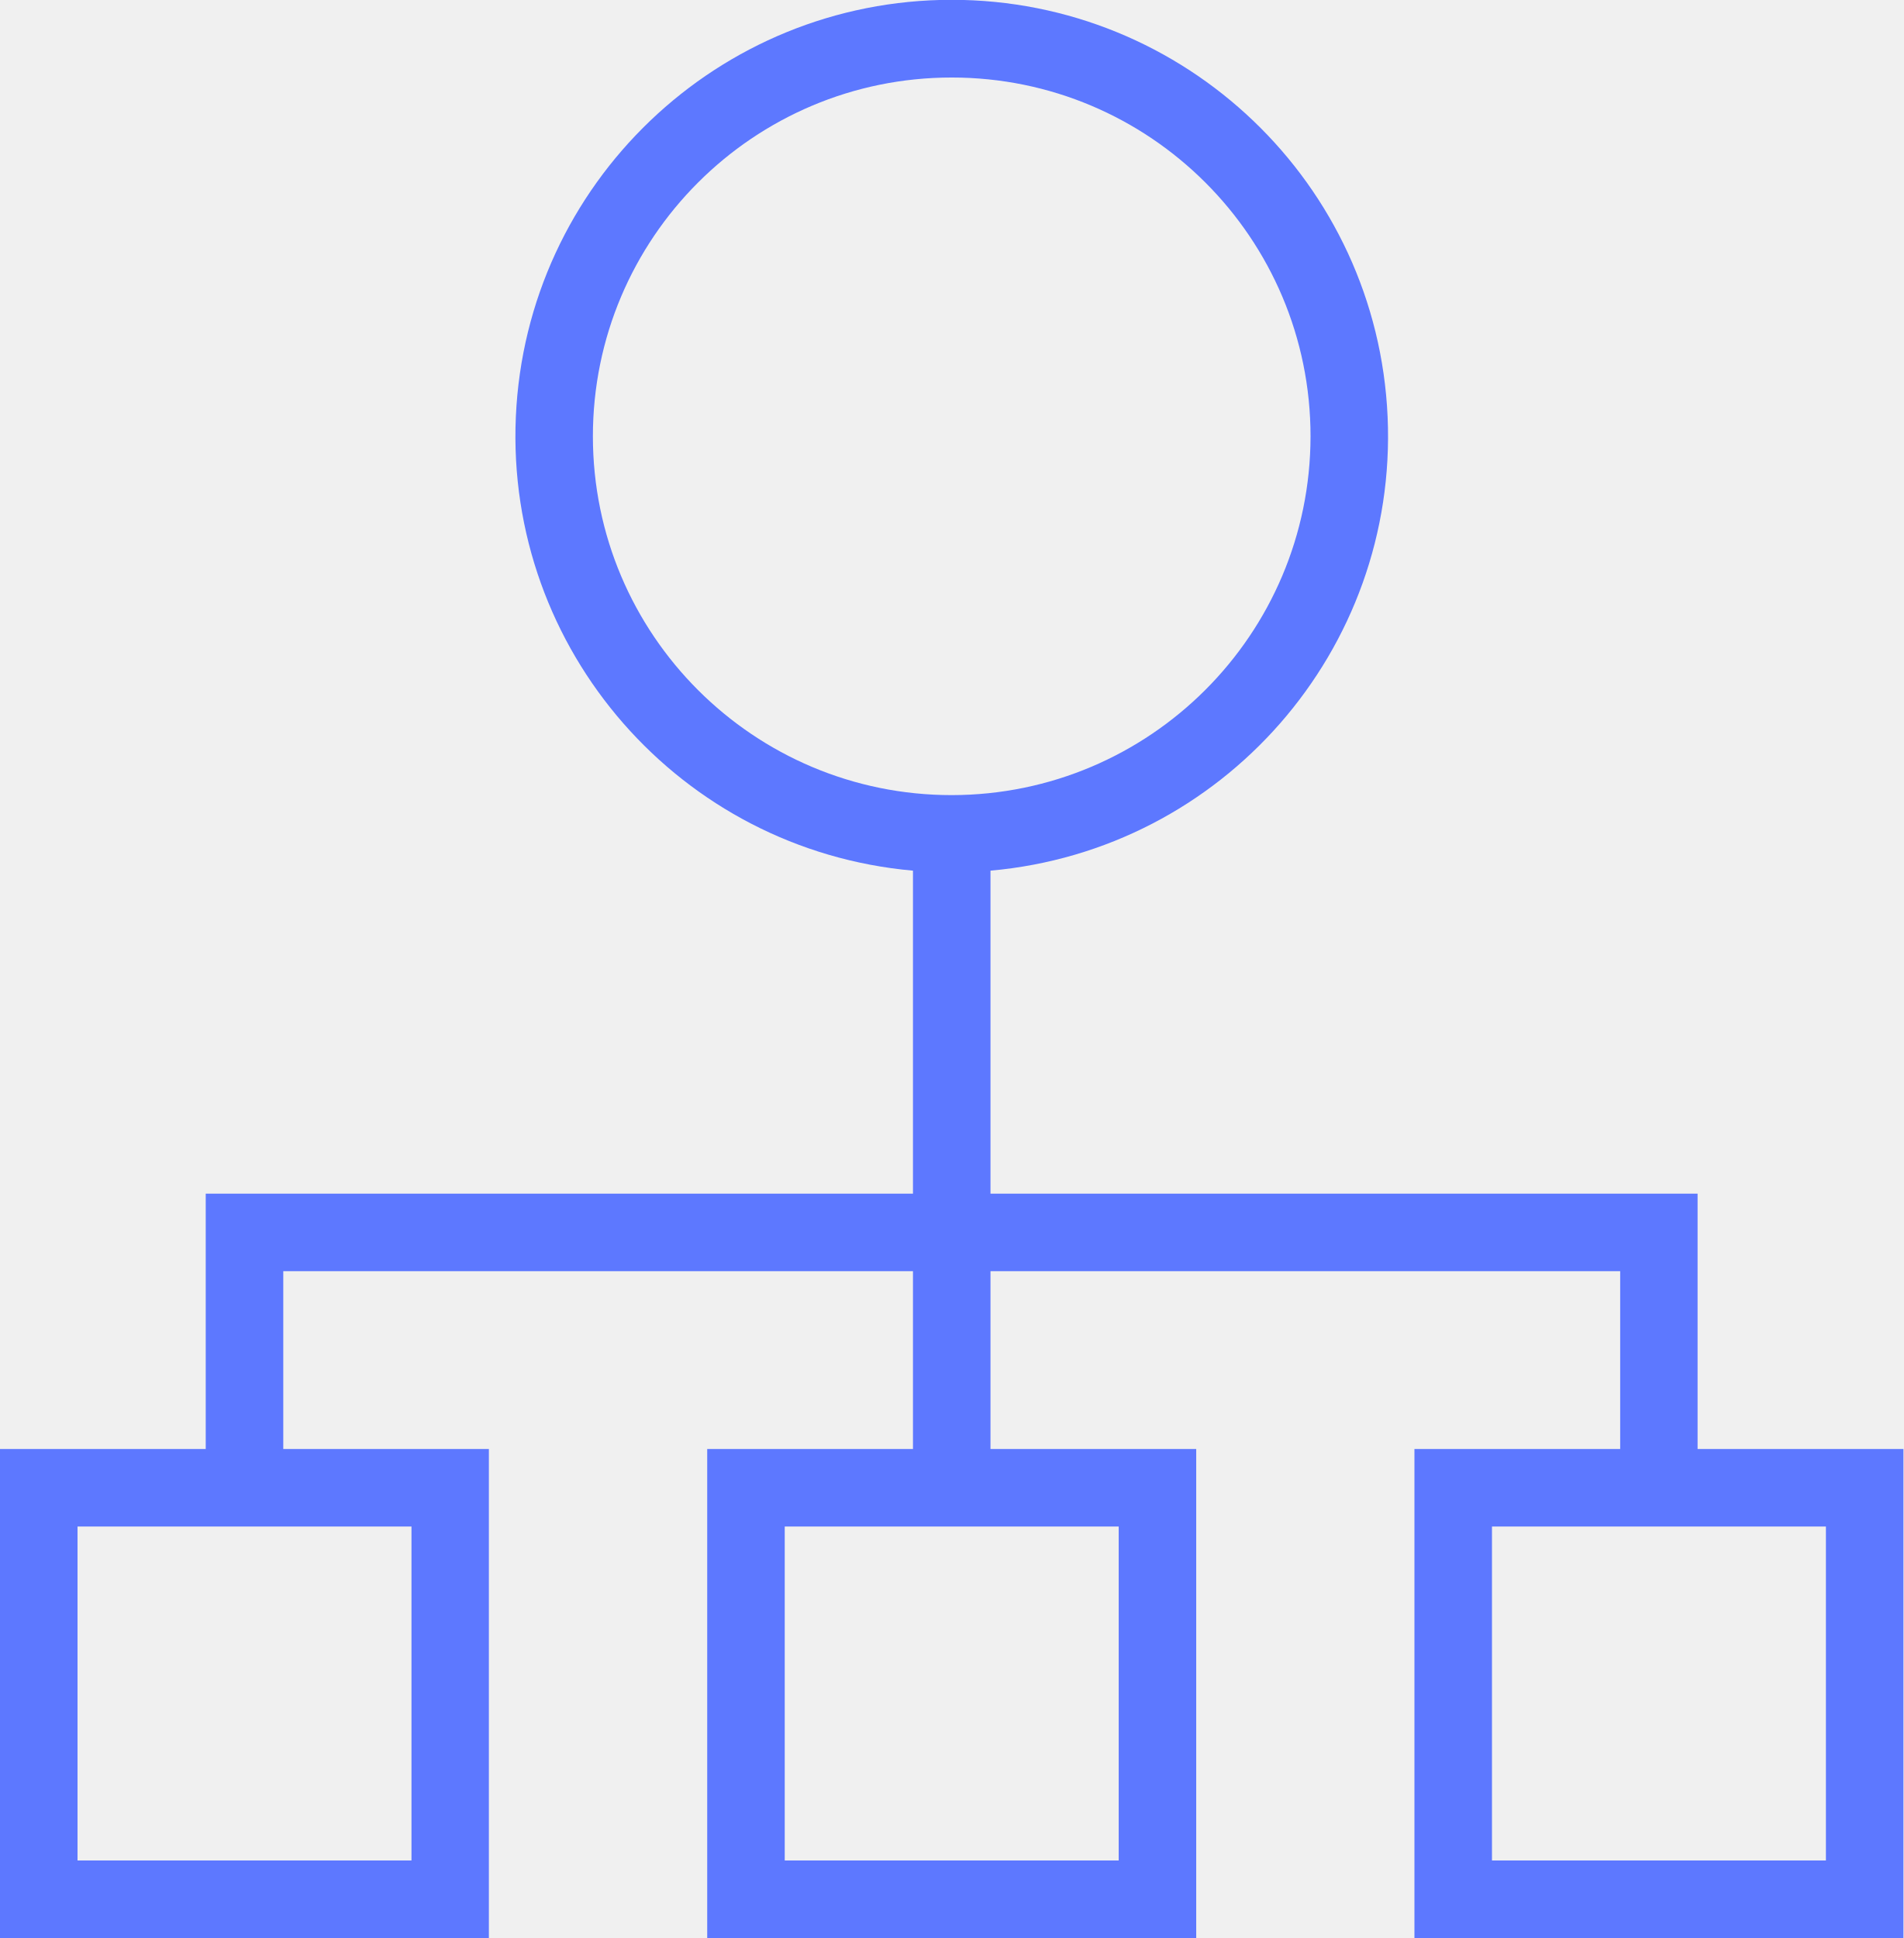
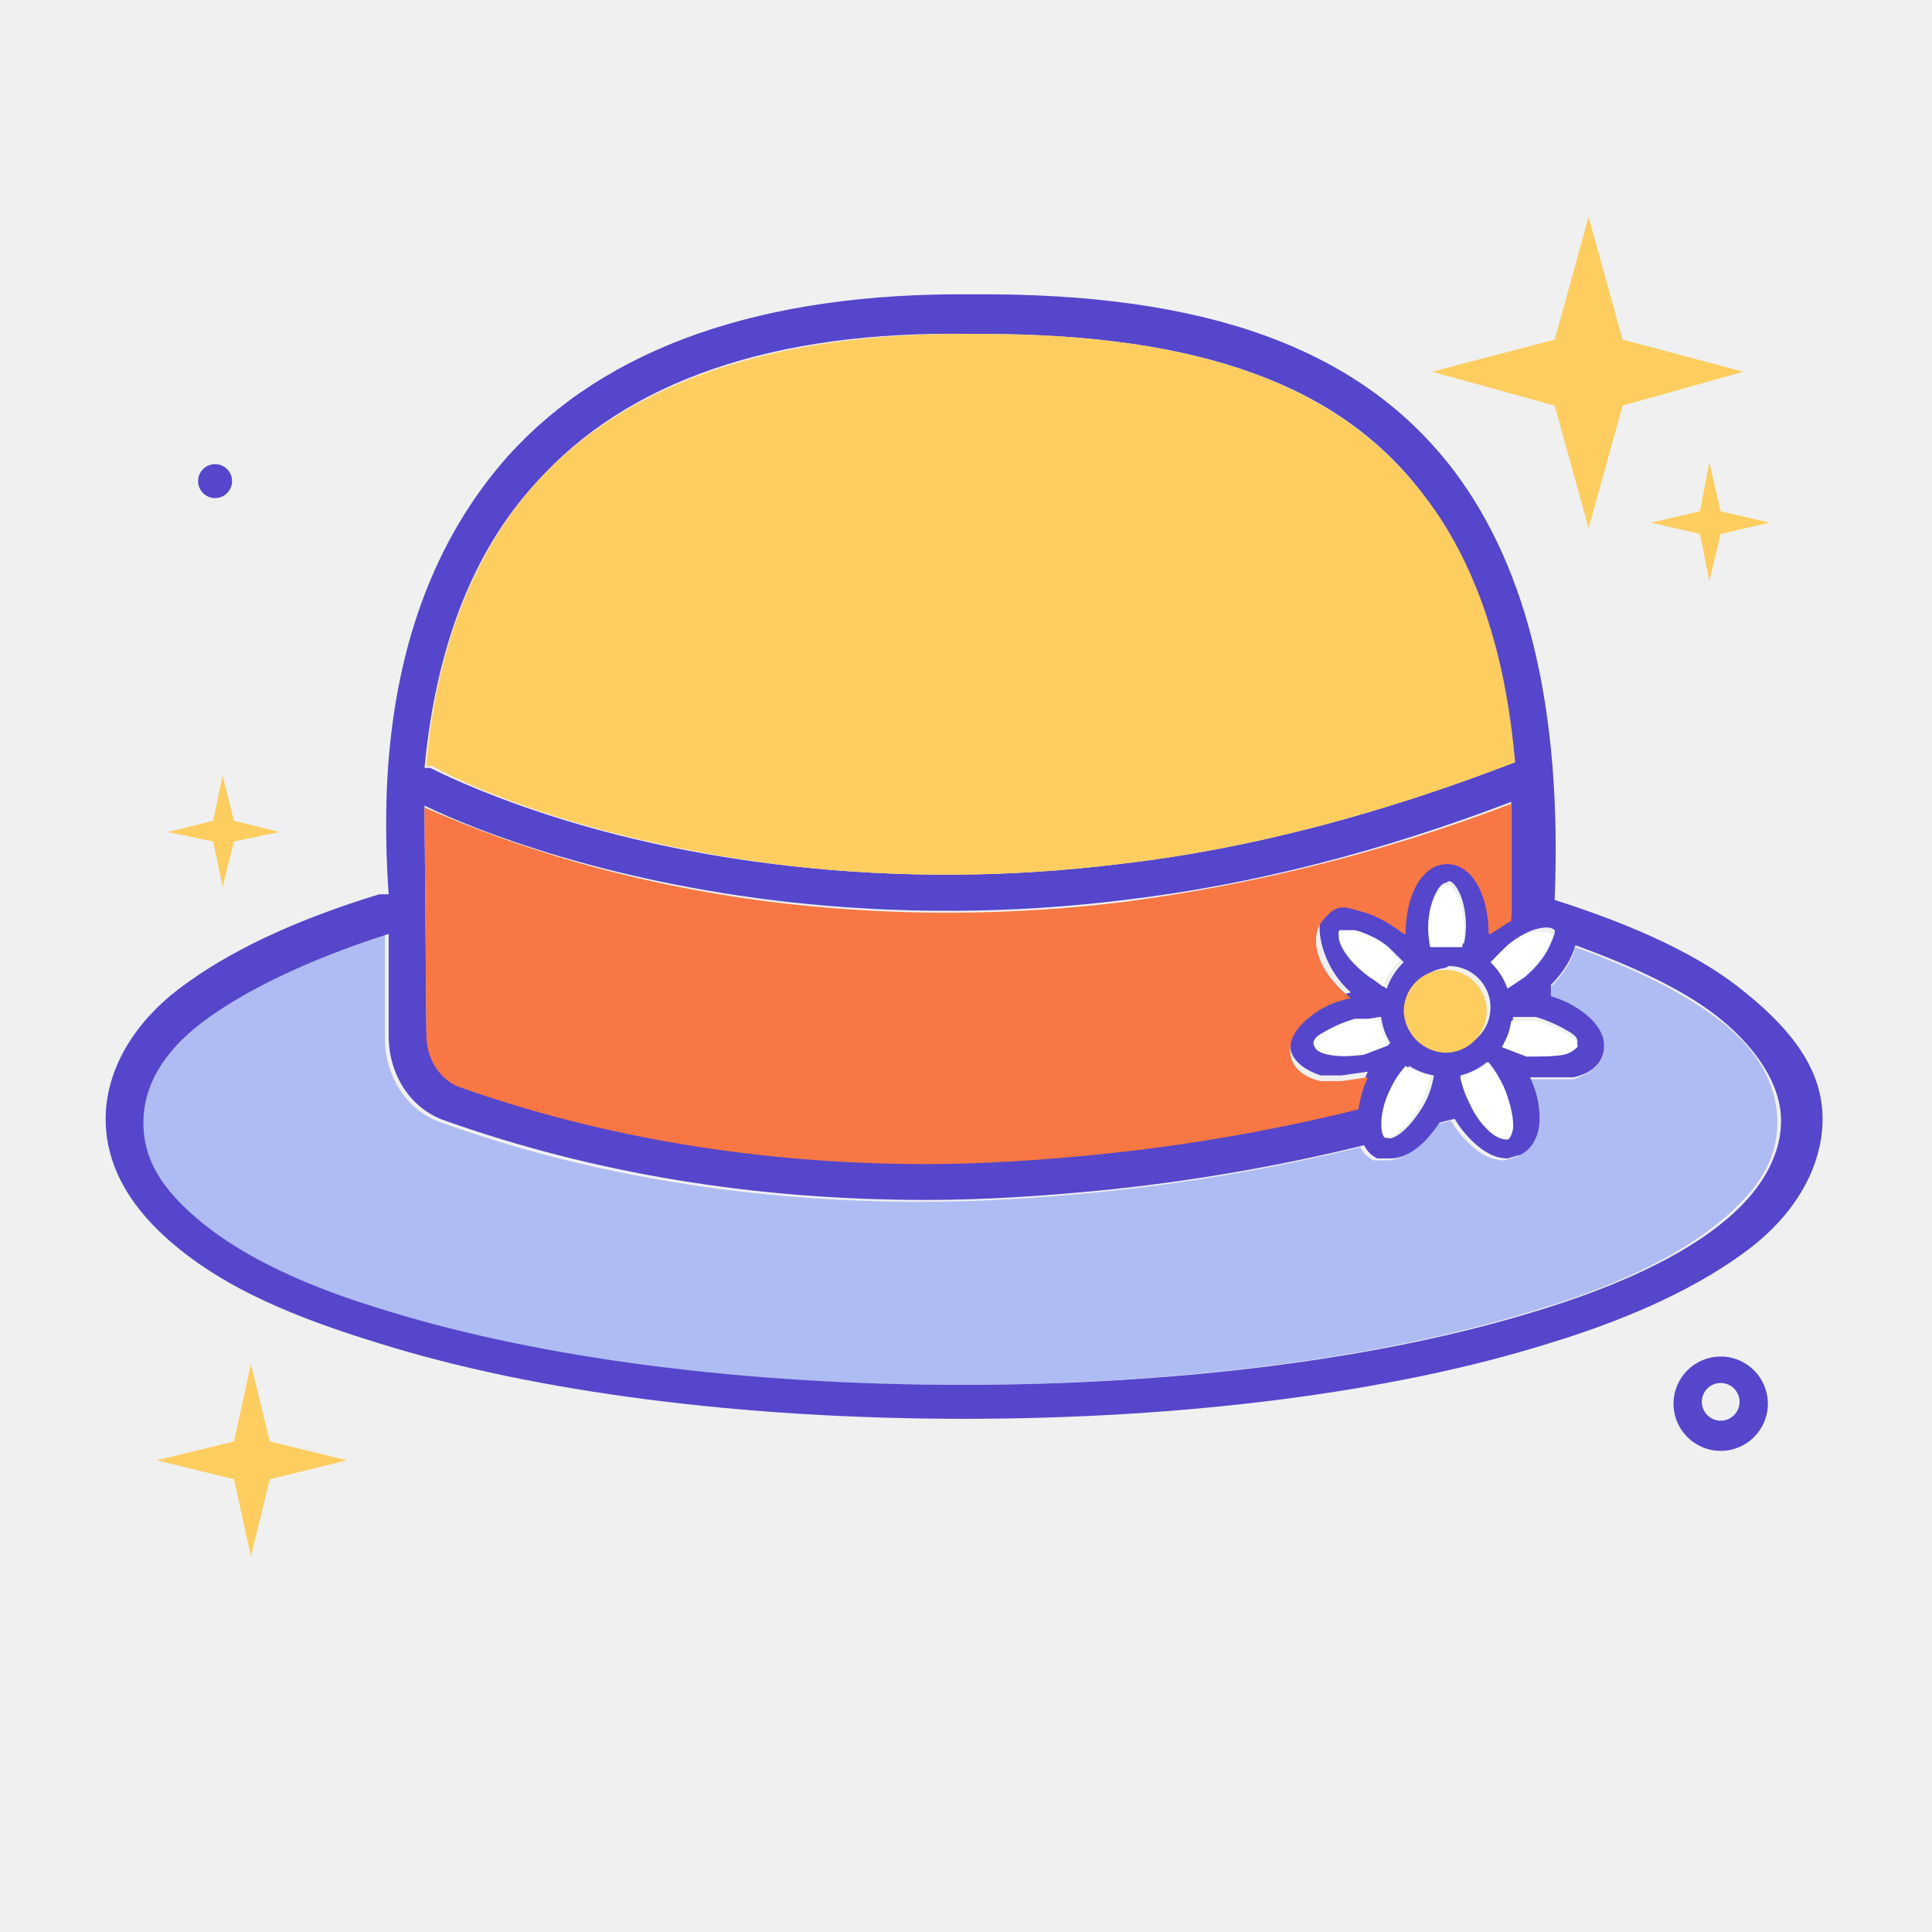
- <svg xmlns="http://www.w3.org/2000/svg" width="62.786" height="63.93" viewBox="0 0 62.786 63.93">
-   <g id="_101-hierarchical-structure_1_" data-name="101-hierarchical-structure (1)" transform="translate(-4.404)">
-     <g id="Group_1235" data-name="Group 1235" transform="translate(4.404)">
-       <path id="Path_1442" data-name="Path 1442" d="M60.4,47.8V39.376H37.076V28.721a14.392,14.392,0,1,0-2.557,0V39.376H11.19V47.8H4.4V63.93h16.13V47.8H13.748V41.933H34.519V47.8H27.732V63.93h16.13V47.8H37.076V41.933H57.847V47.8H51.06V63.93H67.19V47.8ZM17.977,50.357V61.373H6.961V50.357Zm23.328,0V61.373H30.289V50.357ZM35.8,26.229A11.836,11.836,0,1,1,47.633,14.393,11.849,11.849,0,0,1,35.8,26.229ZM64.633,61.373H53.618V50.357H64.633Z" transform="translate(-4.404)" fill="#5d78ff" />
-     </g>
-   </g>
+ <svg xmlns="http://www.w3.org/2000/svg" width="800px" height="800px" viewBox="0 0 1024 1024" class="icon" version="1.1">
+   <path d="M824 215l-65-18 65-17 18-65 18 65 64 17-64 18-18 65-18-65zM124 784l-41-10 41-10 9-41 10 41 41 10-41 10-10 41-9-41z" fill="#FDCD60" />
+   <path d="M901 283l-26-6 26-6 5-26 6 26 26 6-26 6-6 25-5-25zM113 446l-24-5 24-6 5-24 6 24 24 6-24 5-6 24-5-24z" fill="#FDCD60" />
+   <path d="M114 255m-9 0a9 9 0 1 0 18 0 9 9 0 1 0-18 0Z" fill="#5546CB" />
+   <path d="M912 769a25 25 0 1 1 25-25 25 25 0 0 1-25 25z m0-36a10 10 0 1 0 10 10 10 10 0 0 0-10-10z" fill="#5546CB" />
+   <path d="M913 542c-19-15-45-28-78-40-2 7-6 14-13 21v6a54 54 0 0 1 19 10c7 6 10 13 9 19s-7 11-16 14h-25c3 8 5 16 5 22s-4 16-10 19l-7 2c-5 0-10-2-15-6a55 55 0 0 1-13-15l-8 2c-7 12-17 19-26 19h-7a15 15 0 0 1-7-7 1000 1000 0 0 1-140 24c-31 3-62 5-92 5-91 0-177-14-255-42-18-6-30-24-30-45v-55c-43 13-77 29-99 47s-31 34-31 53 10 37 31 53 56 34 99 47c81 25 189 39 304 39s223-14 304-39c44-13 77-29 99-47s31-34 31-53-9-37-29-53z" fill="#AFBCF3" />
+   <path d="M925 526c-23-19-57-35-101-49 4-100-14-175-53-227-49-65-131-95-256-94-111-1-194 28-246 86-39 44-61 103-64 177a514 514 0 0 0 1 55h-5c-46 14-81 31-106 50s-39 44-39 69 13 48 39 69 60 36 106 50c83 26 193 40 310 40s227-14 310-40c46-14 81-31 106-50s39-44 39-69-15-46-41-67z m-115 32l-13-5a35 35 0 0 0 5-14h12c7 2 13 5 18 8s4 5 4 6-2 3-7 4-12 3-19 1z m-8 37c0 5-1 7-3 8s-4 0-8-3-9-9-12-16a52 52 0 0 1-5-14 35 35 0 0 0 14-7h1a54 54 0 0 1 7 11c4 8 5 15 5 21z m-66 8c-3-1-4-12 3-26a49 49 0 0 1 8-12 35 35 0 0 0 13 5 48 48 0 0 1-5 15c-8 14-17 20-20 18z m-5-64h1a35 35 0 0 0 5 14l-13 5c-7 2-14 2-19 1s-6-3-7-4 1-4 4-6 11-6 18-8z m-19-45h8c5 1 12 4 17 9l7 7a36 36 0 0 0-9 14l-9-6c-14-10-18-21-16-23z m56-27c3 0 9 9 9 24a53 53 0 0 1-1 9h-18a53 53 0 0 1-1-9c0-13 6-23 9-23z m0 45a22 22 0 1 1-22 22 23 23 0 0 1 20-21z m42 4l-9 6a36 36 0 0 0-9-14l7-7c6-5 12-8 17-9s7 0 8 1-4 15-16 24zM284 256c48-54 126-81 231-79h5c116 0 191 27 235 86 27 35 42 82 48 141-70 27-140 46-210 54a746 746 0 0 1-174 1c-100-11-167-40-191-52h-3c6-63 25-114 59-151z m-59 171c29 14 96 40 192 51a766 766 0 0 0 179-1c68-8 137-26 205-52v60l-11 7h-1c0-21-9-37-22-37s-22 16-22 37h-1c-7-6-15-10-23-12s-16 0-20 5-1 27 15 41c-9 2-17 6-23 11s-10 13-9 19 7 11 16 14h11l14-2a62 62 0 0 0-5 17 980 980 0 0 1-139 24c-30 3-61 5-90 5-88 0-172-14-248-41-10-3-16-14-17-27z m688 221c-22 18-56 34-99 47-81 25-189 39-304 39s-223-14-304-39c-44-13-77-29-99-47s-31-34-31-53 10-37 31-53 55-33 99-47v54c0 21 12 39 30 45 79 28 164 42 255 42 30 0 61-2 92-5a1000 1000 0 0 0 140-24 15 15 0 0 0 7 7h7c9 0 18-7 26-19l8-2a55 55 0 0 0 13 15c5 4 10 6 15 6l7-2c6-3 10-10 10-19s-2-15-5-22h23c9-2 15-7 16-14s-2-13-9-19a54 54 0 0 0-19-10v-6c7-7 11-14 13-21 33 12 60 25 78 40s31 34 31 53-11 38-31 54z" fill="#5546CB" />
+   <path d="M419 459a746 746 0 0 0 174-1c70-8 140-27 210-54-5-59-21-106-48-141-45-59-119-86-235-86h-5c-105-1-183 26-231 79-33 37-53 88-58 150h3c23 13 90 41 190 53z" fill="#FDCD60" />
+   <path d="M226 549c0 12 7 23 17 27 76 27 160 41 248 41 29 0 60-2 90-5a980 980 0 0 0 139-24 62 62 0 0 1 5-17l-14 2h-11c-9-2-15-7-16-14s2-13 9-19 14-9 23-11c-17-13-23-31-15-41s12-7 20-5 15 6 23 12h1c0-21 9-37 22-37s22 16 22 37h1l11-7v-62c-68 26-137 43-205 52a766 766 0 0 1-179 1c-96-11-162-38-192-51z" fill="#F97744" />
+   <path d="M733 523a36 36 0 0 1 9-14l-7-7c-6-5-12-8-17-9h-8c-2 2 2 13 13 22zM697 555c0 1 2 3 7 4s12 1 19 0l13-5a35 35 0 0 1-5-14h-13c-7 2-13 5-18 8s-4 6-3 7zM758 570a35 35 0 0 1-13-5 49 49 0 0 0-8 12c-7 14-5 25-3 26s12-4 19-18a48 48 0 0 0 5-15zM789 564h-1a35 35 0 0 1-14 7 52 52 0 0 0 5 14c3 7 8 13 12 16s7 3 8 3 3-3 3-8-2-13-5-20a54 54 0 0 0-8-12zM829 559c4-1 6-3 7-4s-1-4-4-6-11-6-18-8h-13a35 35 0 0 1-5 14l13 5c8 0 15 0 20-1zM822 495c-1-1-3-1-8-1s-12 4-17 9l-7 7a36 36 0 0 1 9 14l9-6c12-10 16-21 14-23zM757 493a53 53 0 0 0 1 9h17a53 53 0 0 0 1-9c0-15-6-24-9-24s-10 9-10 24z" fill="#FFFFFF" />
+   <path d="M766 558a22 22 0 1 0-22-22 23 23 0 0 0 22 22z" fill="#FDCD60" />
</svg>
